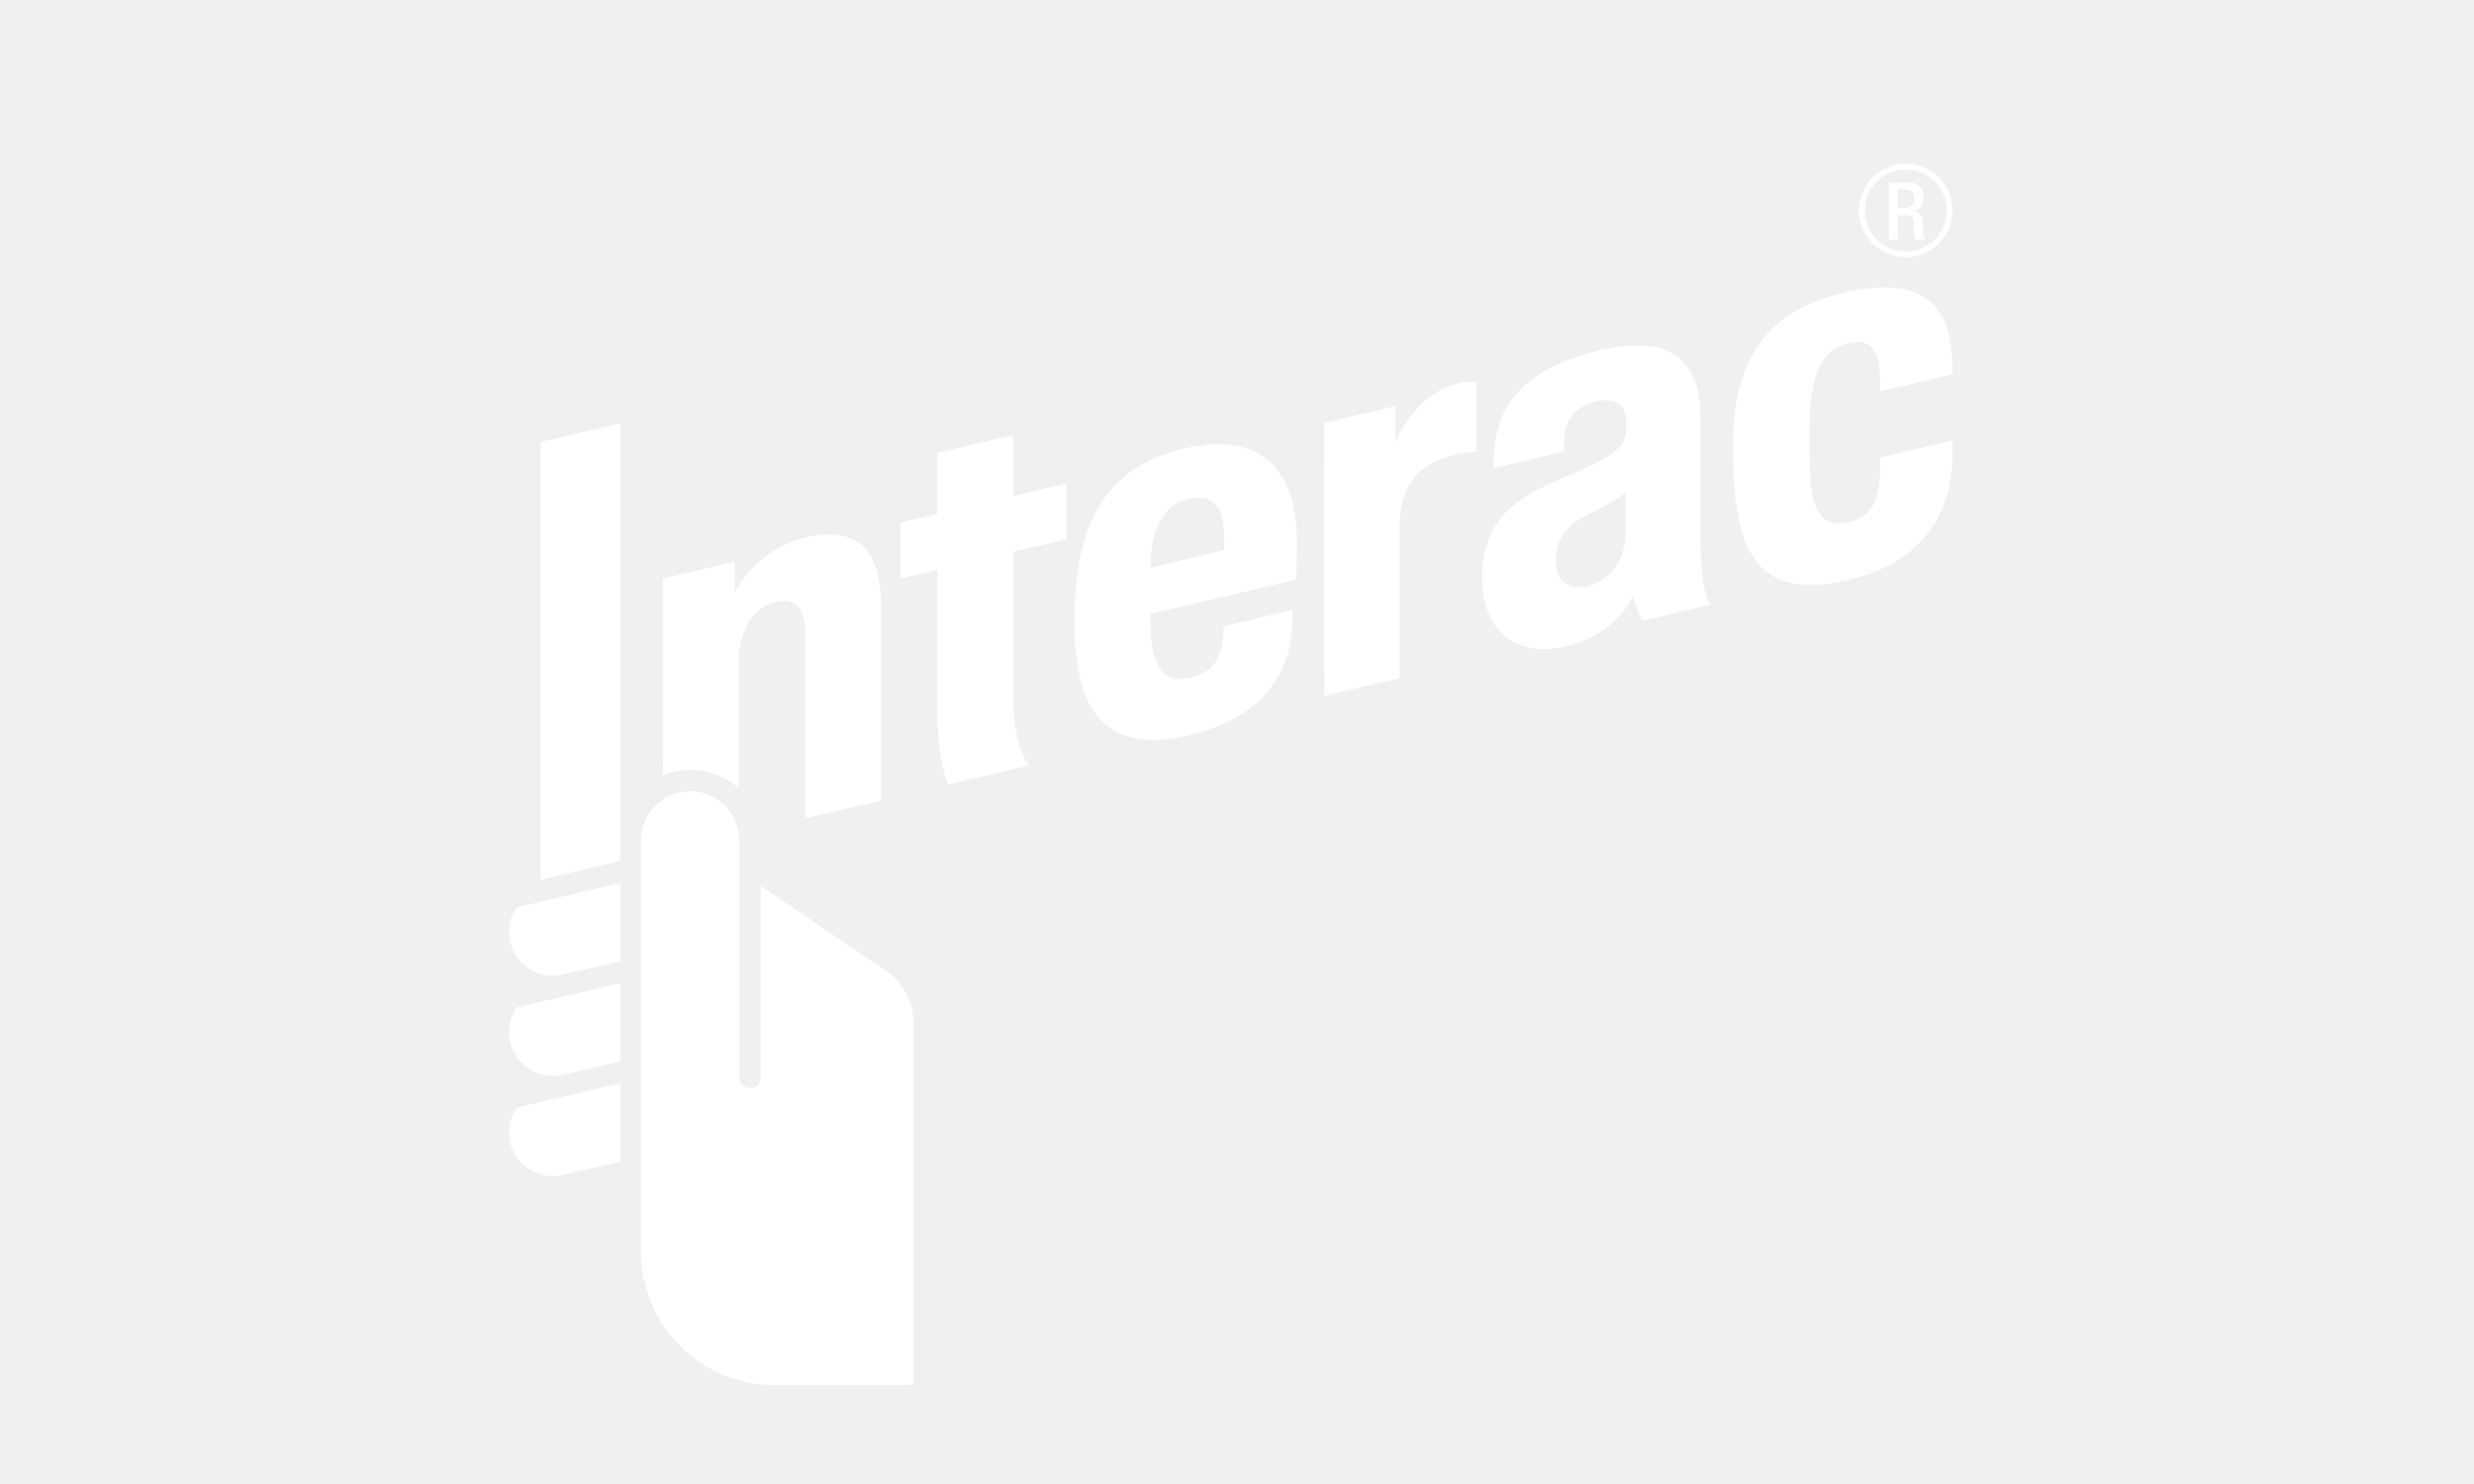
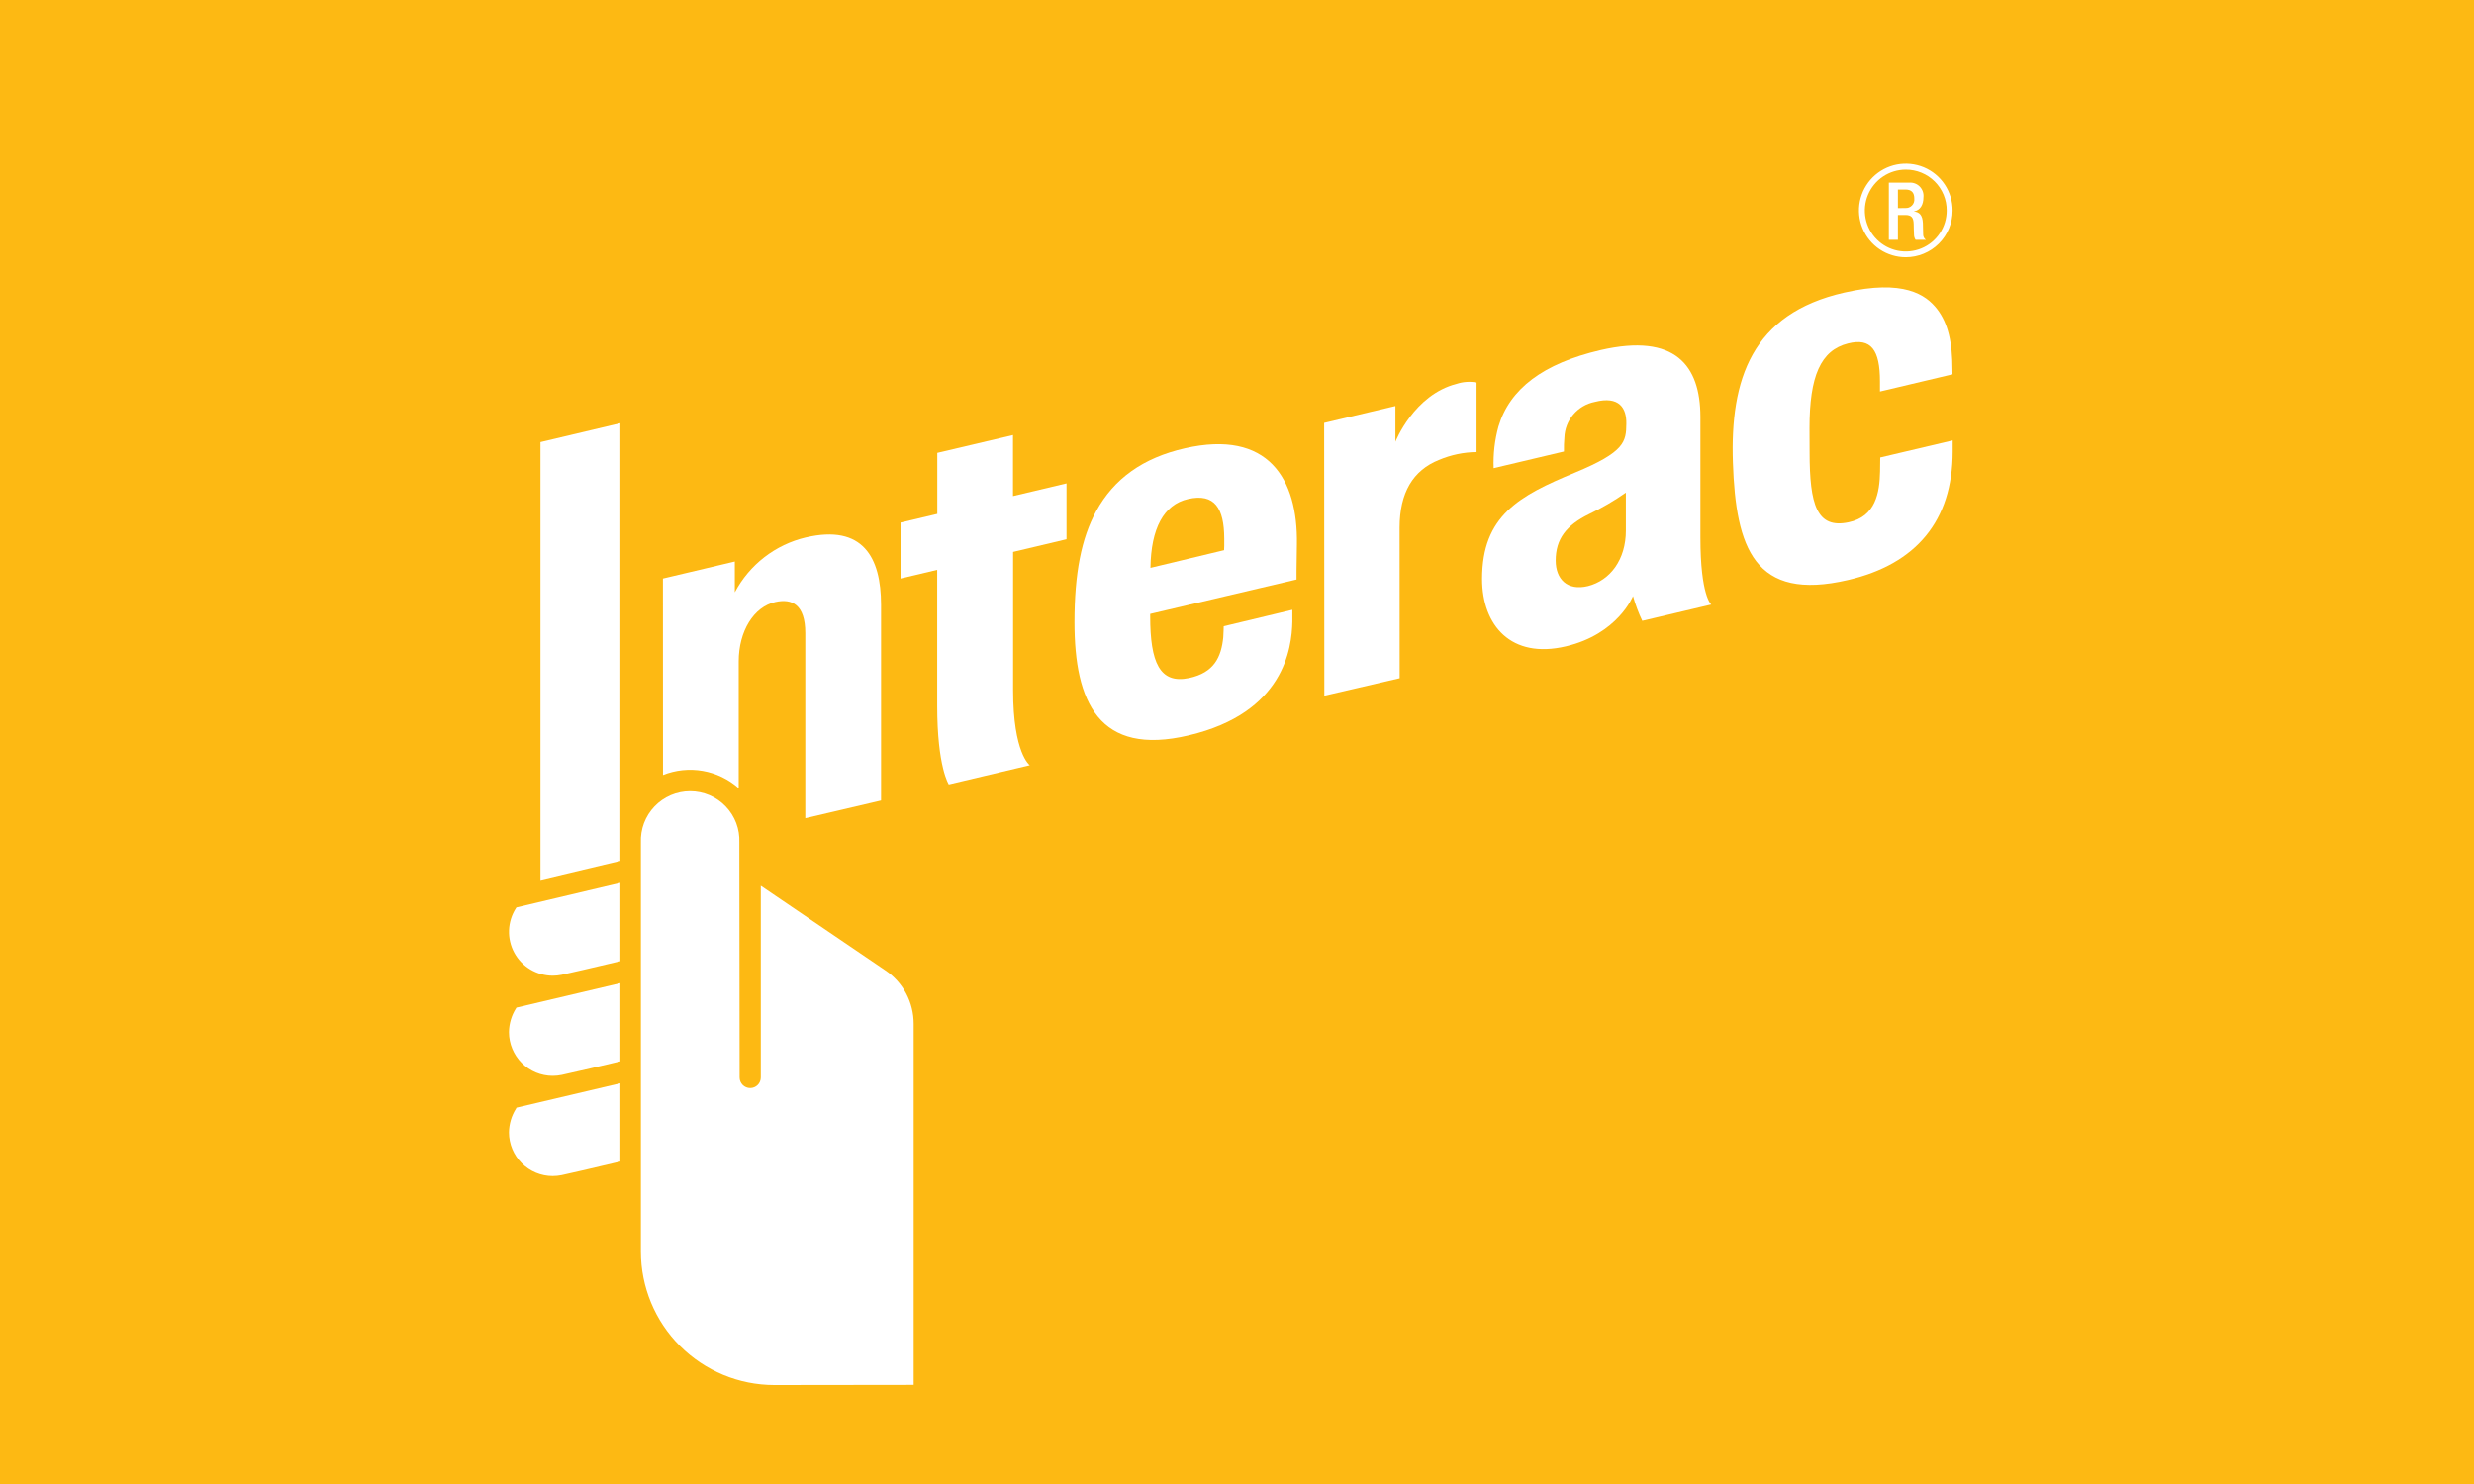
<svg xmlns="http://www.w3.org/2000/svg" width="100" height="60" viewBox="0 0 100 60" fill="none">
+   <rect width="100" height="60" fill="#FDB913" />
  <path d="M53.53 28.128L53.523 17.099L56.403 16.415V17.861C56.403 17.861 57.15 15.957 58.881 15.518C59.14 15.434 59.415 15.415 59.683 15.463V18.278C59.163 18.284 58.65 18.391 58.171 18.593C57.107 19.015 56.574 19.927 56.572 21.331L56.575 27.421L53.53 28.128Z" fill="white" />
  <path d="M38.351 31.715C38.351 31.715 37.882 31.015 37.882 28.53V23.04L36.4 23.391V21.129L37.886 20.778V18.311L40.946 17.59V20.057L43.109 19.544V21.803L40.95 22.315V27.908C40.95 30.452 41.623 30.939 41.623 30.939L38.351 31.715Z" fill="white" />
  <path d="M43.431 25.152C43.431 23.194 43.709 21.762 44.31 20.664C45.023 19.361 46.191 18.512 47.897 18.124C51.257 17.359 52.468 19.347 52.421 22.015C52.406 22.962 52.401 23.434 52.406 23.431L46.491 24.822V24.918C46.491 26.784 46.879 27.663 48.061 27.414C49.079 27.198 49.364 26.561 49.445 25.77C49.456 25.642 49.463 25.32 49.463 25.32L52.238 24.654V25.137C52.216 26.198 51.908 28.819 48.054 29.731C44.405 30.598 43.431 28.369 43.431 25.155M48.021 20.177C47.04 20.401 46.524 21.363 46.502 22.959L49.478 22.245C49.485 22.172 49.488 22.014 49.485 21.77C49.478 20.562 49.108 19.929 48.021 20.177Z" fill="white" />
  <path d="M70.045 18.703C69.931 15.342 70.802 12.678 74.547 11.829C76.941 11.283 77.845 11.905 78.306 12.506C78.745 13.08 78.917 13.853 78.917 14.936L78.921 15.134L75.989 15.829V15.423C75.989 14.142 75.63 13.651 74.697 13.886C73.588 14.164 73.141 15.214 73.141 17.308L73.145 18.285C73.145 20.412 73.438 21.385 74.715 21.118C75.821 20.888 75.974 19.914 75.993 19.061L76 18.497L78.928 17.806V18.263C78.924 21.052 77.453 22.809 74.701 23.45C70.905 24.339 70.162 22.147 70.045 18.703Z" fill="white" />
  <path d="M59.906 23.406C59.906 20.851 61.407 20.042 63.658 19.109C65.685 18.271 65.729 17.857 65.737 17.129C65.748 16.514 65.462 15.99 64.456 16.25C64.119 16.318 63.815 16.497 63.593 16.759C63.371 17.02 63.245 17.349 63.233 17.692C63.217 17.88 63.211 18.068 63.215 18.256L60.374 18.929C60.352 18.361 60.417 17.794 60.568 17.246C61.022 15.719 62.373 14.695 64.697 14.153C67.72 13.457 68.727 14.782 68.731 16.847V21.733C68.731 24.098 69.17 24.442 69.17 24.442L66.381 25.101C66.228 24.779 66.103 24.444 66.007 24.101C66.007 24.101 65.396 25.639 63.292 26.133C61.077 26.656 59.906 25.284 59.906 23.406ZM65.718 19.918C65.247 20.247 64.75 20.537 64.232 20.785C63.303 21.239 62.882 21.799 62.882 22.663C62.882 23.41 63.346 23.9 64.188 23.695C65.089 23.464 65.718 22.623 65.718 21.455V19.918Z" fill="white" />
  <path d="M22.341 39.449C22.023 39.448 21.711 39.361 21.438 39.198C21.164 39.035 20.94 38.801 20.788 38.521C20.637 38.242 20.563 37.926 20.576 37.608C20.588 37.29 20.686 36.981 20.859 36.714L20.877 36.689L20.914 36.681L25.075 35.697V38.863L25.009 38.877C24.065 39.104 22.938 39.361 22.703 39.412C22.583 39.436 22.46 39.449 22.337 39.449" fill="white" />
  <path d="M22.341 43.497C21.872 43.497 21.423 43.31 21.091 42.979C20.76 42.647 20.573 42.198 20.573 41.729C20.577 41.388 20.676 41.054 20.859 40.766L20.877 40.737L20.914 40.73L25.075 39.749V42.911L25.009 42.926C24.243 43.111 23.474 43.289 22.704 43.46C22.583 43.485 22.46 43.497 22.338 43.497" fill="white" />
  <path d="M22.341 47.549C21.872 47.549 21.423 47.362 21.091 47.031C20.76 46.699 20.573 46.25 20.573 45.781C20.578 45.441 20.677 45.109 20.859 44.822L20.877 44.785L25.075 43.797V46.963L25.009 46.978C24.014 47.219 22.905 47.468 22.704 47.512C22.583 47.536 22.46 47.549 22.338 47.549" fill="white" />
  <path d="M21.847 35.576V17.875L25.075 17.11V34.807L21.847 35.576Z" fill="white" />
  <path d="M29.885 34.068C29.896 33.8 29.854 33.532 29.759 33.28C29.664 33.029 29.519 32.799 29.333 32.605C29.148 32.411 28.924 32.257 28.677 32.151C28.43 32.046 28.164 31.991 27.896 31.991C27.627 31.991 27.361 32.046 27.114 32.151C26.867 32.257 26.644 32.411 26.458 32.605C26.272 32.799 26.127 33.029 26.032 33.28C25.938 33.532 25.895 33.8 25.906 34.068V50.608C25.907 52.037 26.475 53.408 27.485 54.418C28.495 55.429 29.865 55.998 31.294 56L36.931 55.993V41.396C36.932 40.967 36.827 40.544 36.626 40.165C36.424 39.786 36.131 39.463 35.774 39.225L30.752 35.814V43.562C30.752 43.676 30.707 43.785 30.627 43.865C30.547 43.946 30.438 43.991 30.324 43.991C30.21 43.991 30.102 43.946 30.021 43.865C29.941 43.785 29.896 43.676 29.896 43.562L29.885 34.068Z" fill="white" />
  <path d="M32.572 21.729C31.963 21.873 31.392 22.146 30.897 22.528C30.402 22.911 29.995 23.395 29.702 23.948V22.703L26.796 23.391L26.799 31.334C27.309 31.131 27.865 31.074 28.405 31.168C28.945 31.262 29.448 31.505 29.859 31.868V26.744C29.859 25.514 30.471 24.529 31.345 24.339C32.004 24.193 32.55 24.431 32.55 25.598V33.083L35.613 32.366V24.449C35.613 22.531 34.874 21.191 32.575 21.729" fill="white" />
  <path d="M77.032 10.401C76.658 10.401 76.292 10.29 75.98 10.082C75.669 9.874 75.427 9.578 75.284 9.232C75.14 8.886 75.103 8.505 75.176 8.138C75.25 7.771 75.43 7.434 75.695 7.169C75.96 6.905 76.298 6.725 76.665 6.652C77.032 6.58 77.413 6.618 77.759 6.761C78.105 6.905 78.4 7.148 78.607 7.46C78.815 7.772 78.925 8.138 78.924 8.512C78.924 9.014 78.724 9.494 78.369 9.848C78.014 10.202 77.533 10.401 77.032 10.401ZM77.032 6.858C76.705 6.858 76.385 6.955 76.113 7.137C75.841 7.319 75.629 7.577 75.504 7.879C75.378 8.182 75.346 8.514 75.409 8.835C75.473 9.156 75.631 9.451 75.862 9.682C76.094 9.914 76.388 10.071 76.709 10.135C77.03 10.199 77.363 10.166 77.665 10.041C77.968 9.916 78.226 9.704 78.408 9.431C78.59 9.159 78.686 8.84 78.686 8.512C78.688 8.295 78.645 8.079 78.563 7.878C78.48 7.677 78.358 7.494 78.204 7.34C78.05 7.186 77.868 7.065 77.666 6.982C77.465 6.899 77.25 6.857 77.032 6.858Z" fill="white" />
  <path d="M76.348 7.385H77.16C77.24 7.377 77.32 7.387 77.395 7.414C77.471 7.441 77.539 7.484 77.595 7.541C77.651 7.598 77.694 7.667 77.72 7.742C77.746 7.818 77.755 7.899 77.746 7.978C77.746 8.278 77.614 8.505 77.362 8.545V8.549C77.588 8.575 77.709 8.699 77.724 9.025C77.724 9.171 77.728 9.354 77.735 9.493C77.736 9.533 77.747 9.572 77.766 9.607C77.785 9.642 77.812 9.672 77.845 9.695H77.427C77.387 9.634 77.365 9.563 77.365 9.49C77.354 9.351 77.358 9.219 77.351 9.05C77.343 8.802 77.266 8.692 77.014 8.692H76.714V9.695H76.348V7.385ZM77.007 8.41C77.056 8.414 77.107 8.408 77.154 8.391C77.201 8.374 77.244 8.346 77.279 8.31C77.315 8.275 77.342 8.232 77.359 8.184C77.375 8.137 77.381 8.086 77.376 8.037C77.381 7.79 77.265 7.666 77.028 7.663H76.714V8.414L77.007 8.41Z" fill="white" />
</svg>
